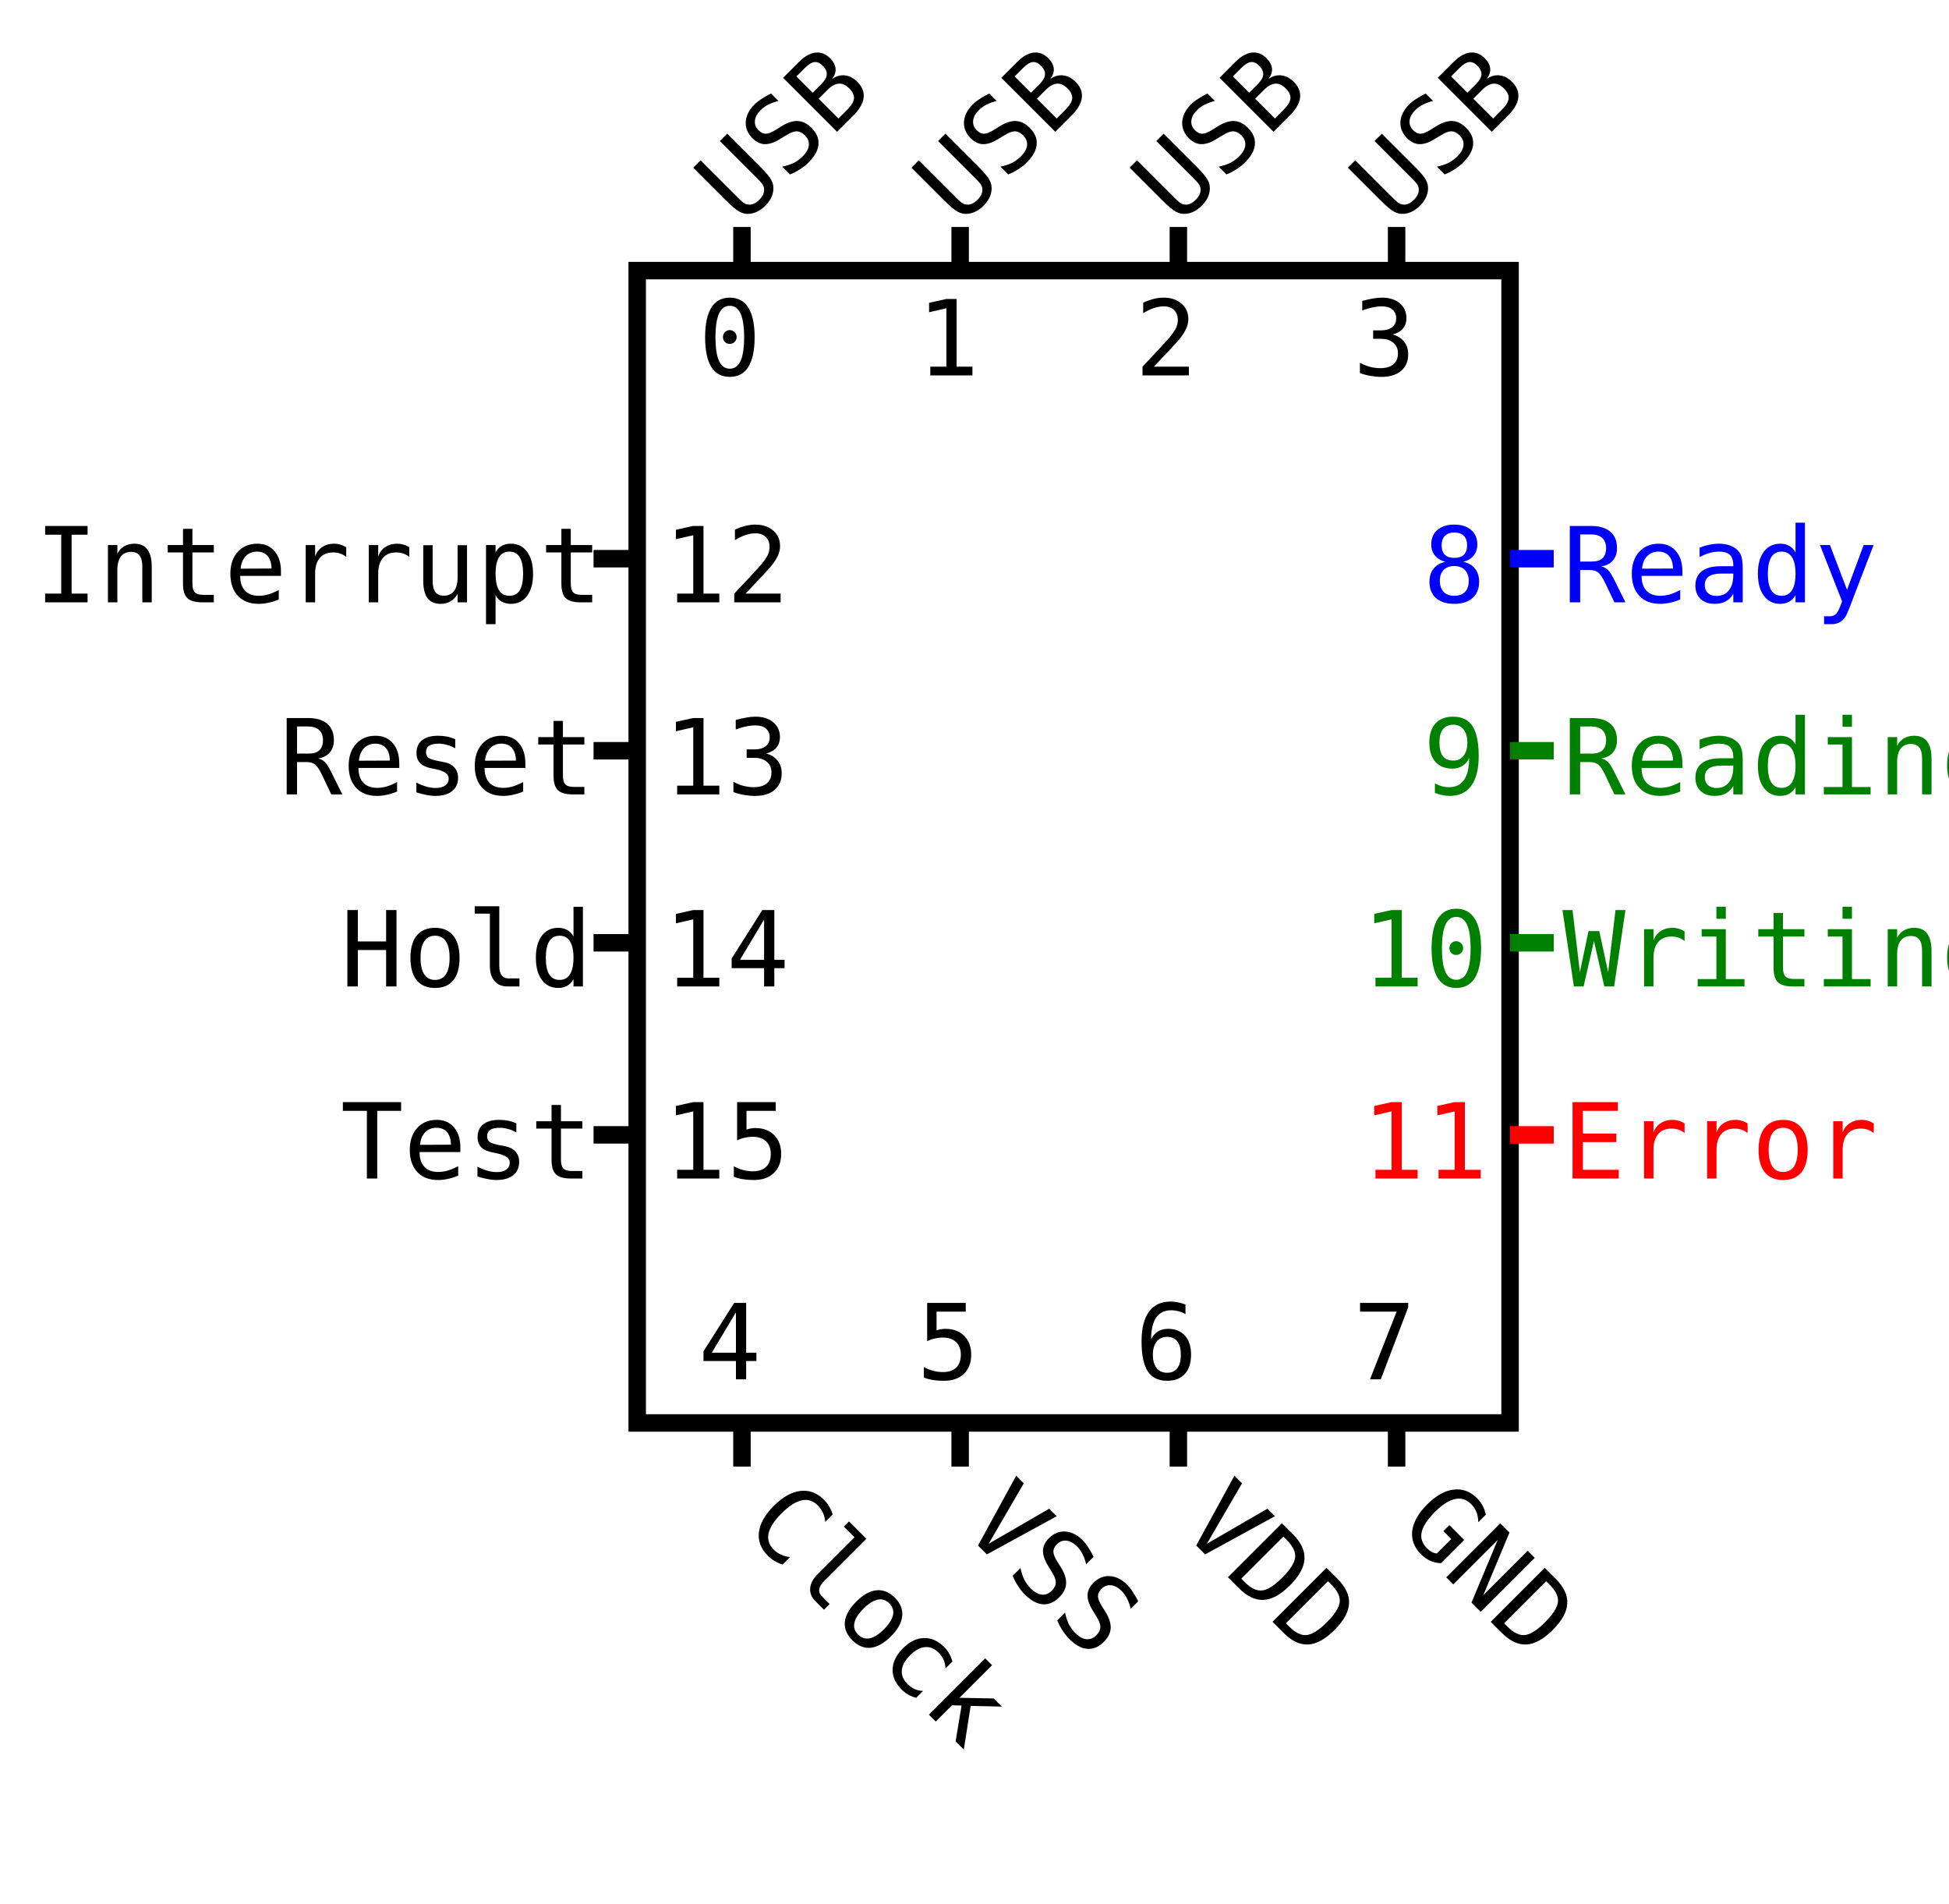
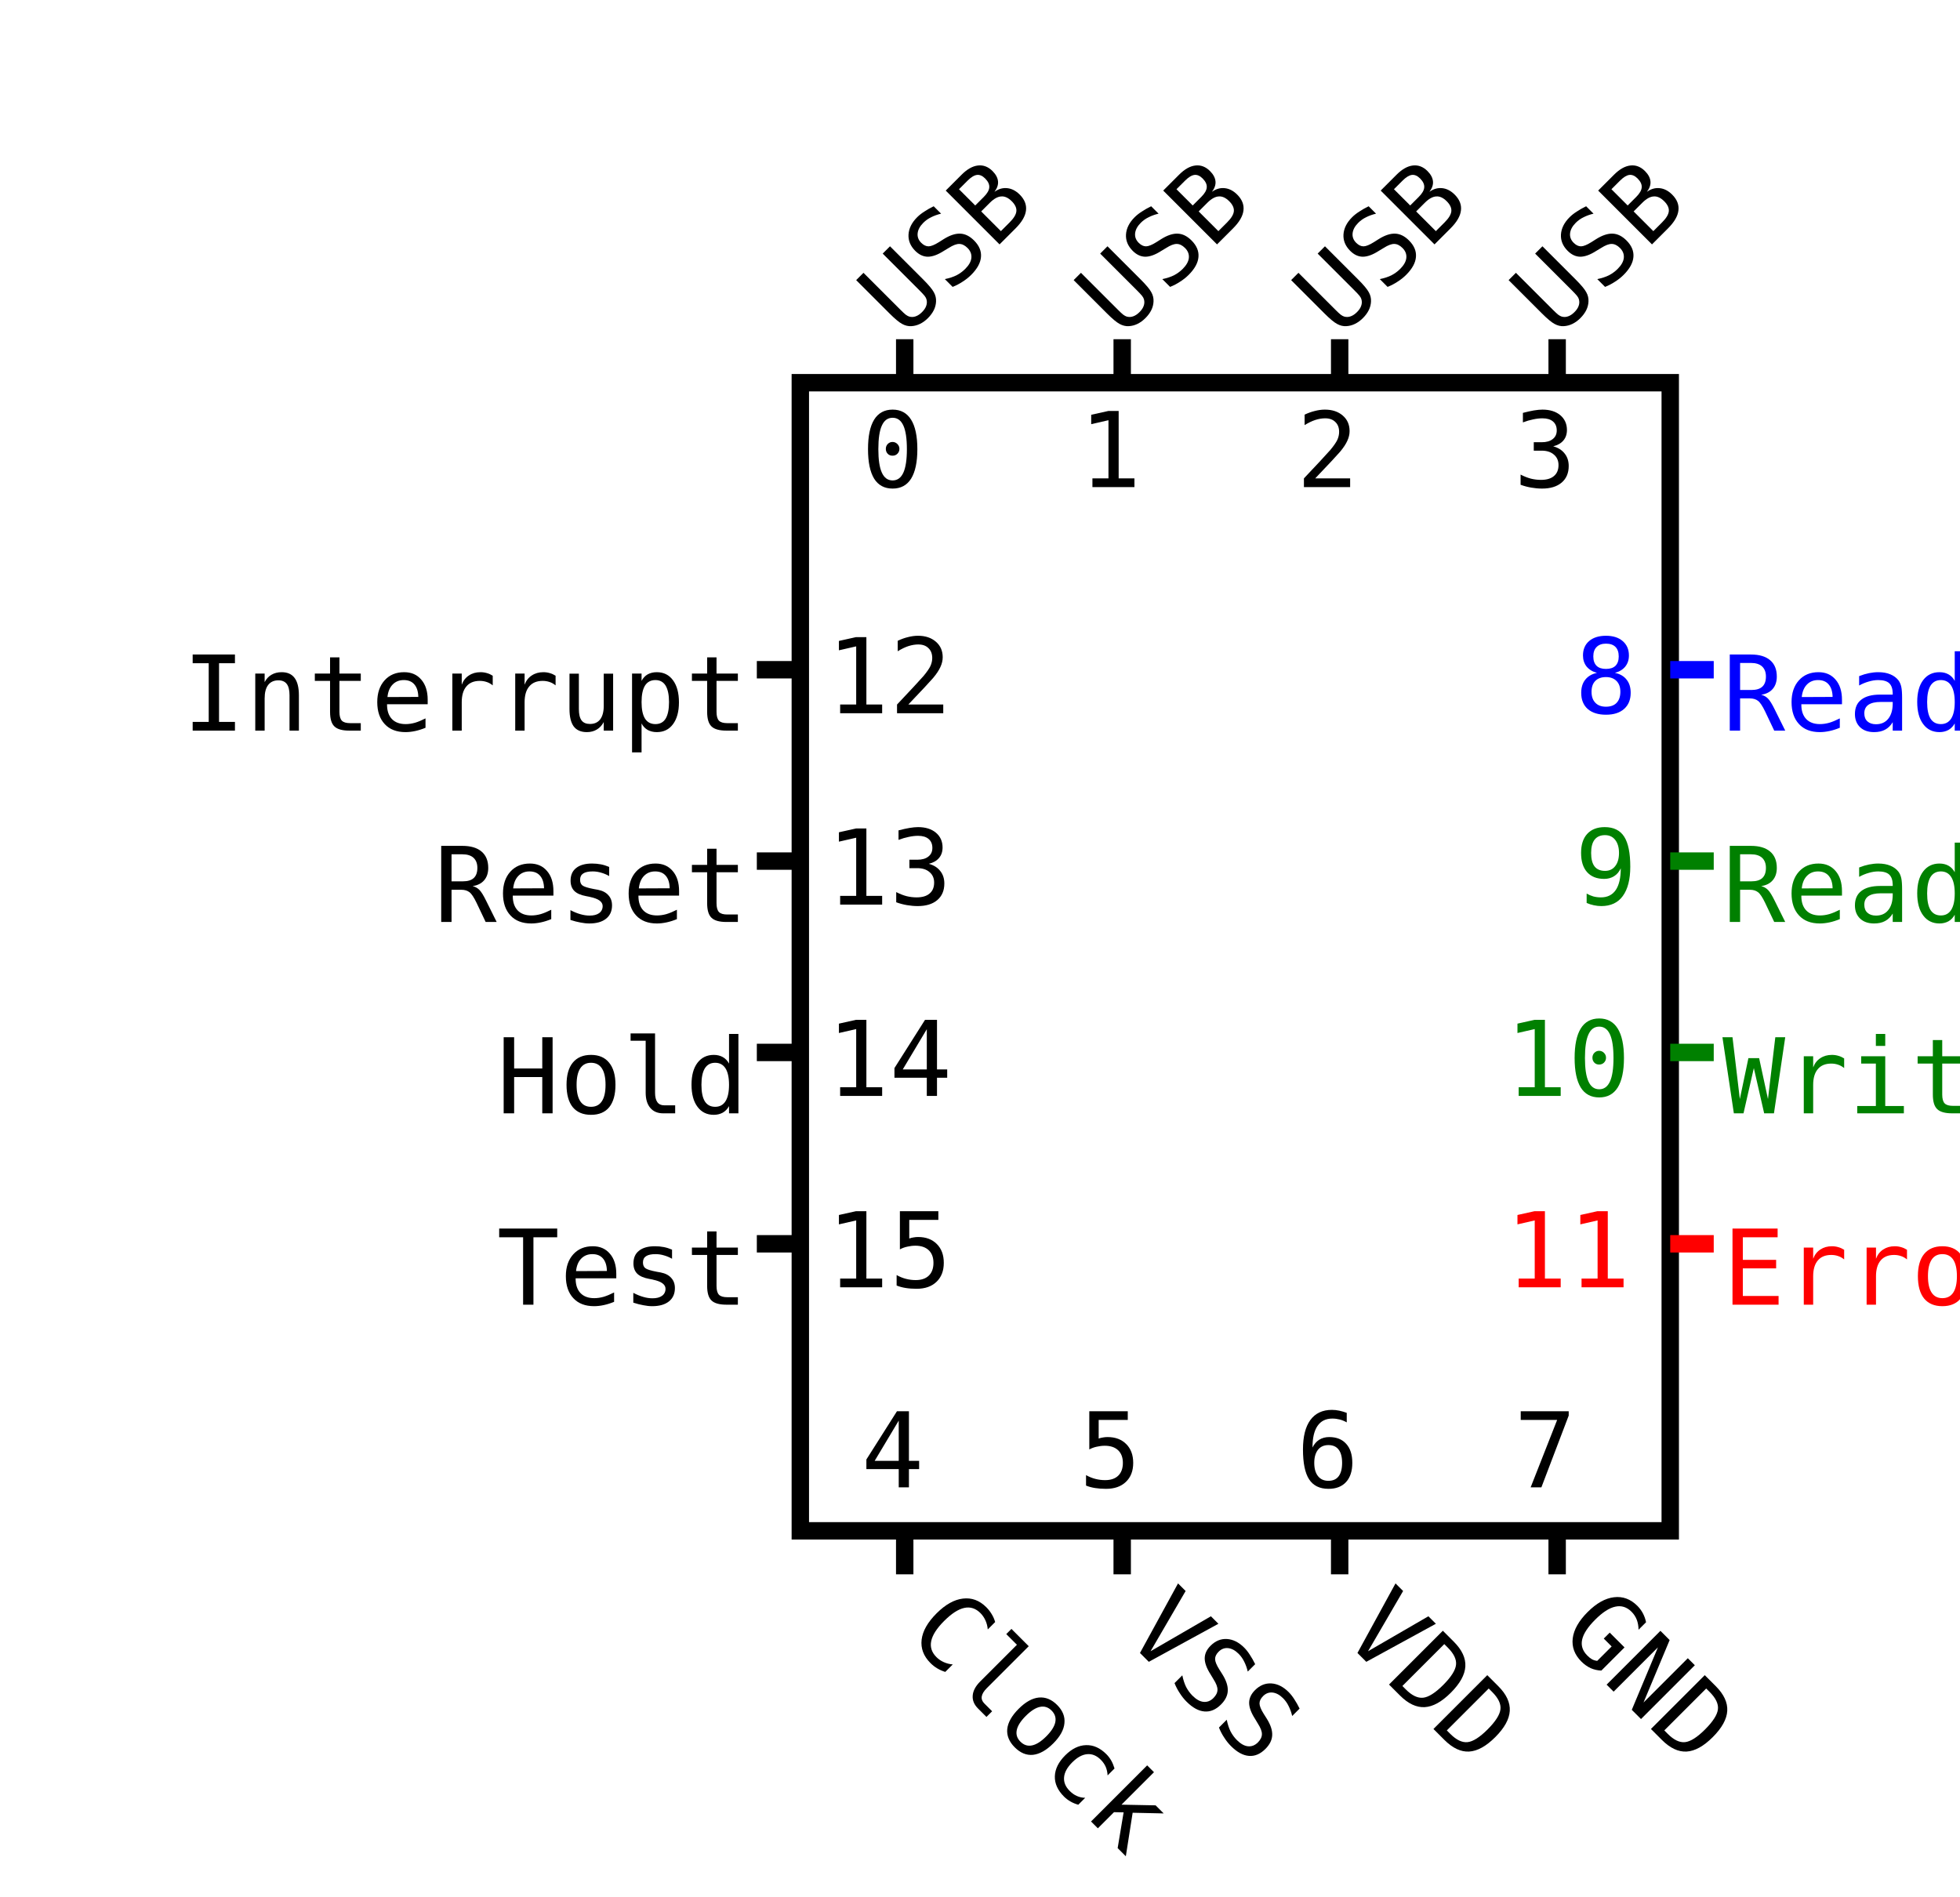
<svg xmlns="http://www.w3.org/2000/svg" version="1.1">
-   <rect x="73" y="31" width="100" height="132" fill="none" stroke-width="2" stroke="black" />
-   <line x1="85" y1="31" x2="85" y2="26" stroke="black" stroke-width="2" />
-   <text x="80" y="43" font-family="monospace" fill="black">0</text>
-   <text x="85" y="26" transform="rotate(-45 85 26)" font-family="monospace" fill="black">USB</text>
-   <line x1="110" y1="31" x2="110" y2="26" stroke="black" stroke-width="2" />
-   <text x="105" y="43" font-family="monospace" fill="black">1</text>
-   <text x="110" y="26" transform="rotate(-45 110 26)" font-family="monospace" fill="black">USB</text>
-   <line x1="135" y1="31" x2="135" y2="26" stroke="black" stroke-width="2" />
-   <text x="130" y="43" font-family="monospace" fill="black">2</text>
-   <text x="135" y="26" transform="rotate(-45 135 26)" font-family="monospace" fill="black">USB</text>
-   <line x1="160" y1="31" x2="160" y2="26" stroke="black" stroke-width="2" />
-   <text x="155" y="43" font-family="monospace" fill="black">3</text>
-   <text x="160" y="26" transform="rotate(-45 160 26)" font-family="monospace" fill="black">USB</text>
-   <line x1="85" y1="163" x2="85" y2="168" stroke="black" stroke-width="2" />
-   <text x="80" y="158" font-family="monospace" fill="black">4</text>
-   <text x="85" y="175" transform="rotate(45 85 175)" font-family="monospace" fill="black">Clock</text>
-   <line x1="110" y1="163" x2="110" y2="168" stroke="black" stroke-width="2" />
-   <text x="105" y="158" font-family="monospace" fill="black">5</text>
-   <text x="110" y="175" transform="rotate(45 110 175)" font-family="monospace" fill="black">VSS</text>
-   <line x1="135" y1="163" x2="135" y2="168" stroke="black" stroke-width="2" />
-   <text x="130" y="158" font-family="monospace" fill="black">6</text>
-   <text x="135" y="175" transform="rotate(45 135 175)" font-family="monospace" fill="black">VDD</text>
-   <line x1="160" y1="163" x2="160" y2="168" stroke="black" stroke-width="2" />
-   <text x="155" y="158" font-family="monospace" fill="black">7</text>
-   <text x="160" y="175" transform="rotate(45 160 175)" font-family="monospace" fill="black">GND</text>
-   <line x1="173" y1="64" x2="178" y2="64" stroke="blue" stroke-width="2" />
-   <text x="163" y="69" font-family="monospace" fill="blue">8</text>
-   <text x="179" y="69" transform="rotate(0 179 69)" font-family="monospace" fill="blue">Ready</text>
-   <line x1="173" y1="86" x2="178" y2="86" stroke="green" stroke-width="2" />
-   <text x="163" y="91" font-family="monospace" fill="green">9</text>
-   <text x="179" y="91" transform="rotate(0 179 91)" font-family="monospace" fill="green">Reading</text>
-   <line x1="173" y1="108" x2="178" y2="108" stroke="green" stroke-width="2" />
-   <text x="156" y="113" font-family="monospace" fill="green">10</text>
-   <text x="179" y="113" transform="rotate(0 179 113)" font-family="monospace" fill="green">Writing</text>
-   <line x1="173" y1="130" x2="178" y2="130" stroke="red" stroke-width="2" />
-   <text x="156" y="135" font-family="monospace" fill="red">11</text>
-   <text x="179" y="135" transform="rotate(0 179 135)" font-family="monospace" fill="red">Error</text>
-   <line x1="73" y1="64" x2="68" y2="64" stroke="black" stroke-width="2" />
-   <text x="76" y="69" font-family="monospace" fill="black">12</text>
-   <text x="4" y="69" transform="rotate(0 4 69)" font-family="monospace" fill="black" textLength="63">Interrupt</text>
-   <line x1="73" y1="86" x2="68" y2="86" stroke="black" stroke-width="2" />
-   <text x="76" y="91" font-family="monospace" fill="black">13</text>
-   <text x="32" y="91" transform="rotate(0 32 91)" font-family="monospace" fill="black" textLength="35">Reset</text>
-   <line x1="73" y1="108" x2="68" y2="108" stroke="black" stroke-width="2" />
-   <text x="76" y="113" font-family="monospace" fill="black">14</text>
-   <text x="39" y="113" transform="rotate(0 39 113)" font-family="monospace" fill="black" textLength="28">Hold</text>
-   <line x1="73" y1="130" x2="68" y2="130" stroke="black" stroke-width="2" />
-   <text x="76" y="135" font-family="monospace" fill="black">15</text>
-   <text x="39" y="135" transform="rotate(0 39 135)" font-family="monospace" fill="black" textLength="28">Test</text>
+   <rect x="92" y="44" width="100" height="132" fill="none" stroke-width="2" stroke="black" />
+   <line x1="104" y1="44" x2="104" y2="39" stroke="black" stroke-width="2" />
+   <text x="99" y="56" font-family="monospace" fill="black">0</text>
+   <text x="104" y="39" transform="rotate(-45 104 39)" font-family="monospace" fill="black">USB</text>
+   <line x1="129" y1="44" x2="129" y2="39" stroke="black" stroke-width="2" />
+   <text x="124" y="56" font-family="monospace" fill="black">1</text>
+   <text x="129" y="39" transform="rotate(-45 129 39)" font-family="monospace" fill="black">USB</text>
+   <line x1="154" y1="44" x2="154" y2="39" stroke="black" stroke-width="2" />
+   <text x="149" y="56" font-family="monospace" fill="black">2</text>
+   <text x="154" y="39" transform="rotate(-45 154 39)" font-family="monospace" fill="black">USB</text>
+   <line x1="179" y1="44" x2="179" y2="39" stroke="black" stroke-width="2" />
+   <text x="174" y="56" font-family="monospace" fill="black">3</text>
+   <text x="179" y="39" transform="rotate(-45 179 39)" font-family="monospace" fill="black">USB</text>
+   <line x1="104" y1="176" x2="104" y2="181" stroke="black" stroke-width="2" />
+   <text x="99" y="171" font-family="monospace" fill="black">4</text>
+   <text x="104" y="188" transform="rotate(45 104 188)" font-family="monospace" fill="black">Clock</text>
+   <line x1="129" y1="176" x2="129" y2="181" stroke="black" stroke-width="2" />
+   <text x="124" y="171" font-family="monospace" fill="black">5</text>
+   <text x="129" y="188" transform="rotate(45 129 188)" font-family="monospace" fill="black">VSS</text>
+   <line x1="154" y1="176" x2="154" y2="181" stroke="black" stroke-width="2" />
+   <text x="149" y="171" font-family="monospace" fill="black">6</text>
+   <text x="154" y="188" transform="rotate(45 154 188)" font-family="monospace" fill="black">VDD</text>
+   <line x1="179" y1="176" x2="179" y2="181" stroke="black" stroke-width="2" />
+   <text x="174" y="171" font-family="monospace" fill="black">7</text>
+   <text x="179" y="188" transform="rotate(45 179 188)" font-family="monospace" fill="black">GND</text>
+   <line x1="192" y1="77" x2="197" y2="77" stroke="blue" stroke-width="2" />
+   <text x="181" y="82" font-family="monospace" fill="blue">8</text>
+   <text x="198" y="84" transform="rotate(0 198 84)" font-family="monospace" fill="blue">Ready</text>
+   <line x1="192" y1="99" x2="197" y2="99" stroke="green" stroke-width="2" />
+   <text x="181" y="104" font-family="monospace" fill="green">9</text>
+   <text x="198" y="106" transform="rotate(0 198 106)" font-family="monospace" fill="green">Reading</text>
+   <line x1="192" y1="121" x2="197" y2="121" stroke="green" stroke-width="2" />
+   <text x="173" y="126" font-family="monospace" fill="green">10</text>
+   <text x="198" y="128" transform="rotate(0 198 128)" font-family="monospace" fill="green">Writing</text>
+   <line x1="192" y1="143" x2="197" y2="143" stroke="red" stroke-width="2" />
+   <text x="173" y="148" font-family="monospace" fill="red">11</text>
+   <text x="198" y="150" transform="rotate(0 198 150)" font-family="monospace" fill="red">Error</text>
+   <line x1="92" y1="77" x2="87" y2="77" stroke="black" stroke-width="2" />
+   <text x="95" y="82" font-family="monospace" fill="black">12</text>
+   <text x="86" y="84" transform="rotate(0 86 84)" font-family="monospace" fill="black" text-anchor="end">Interrupt</text>
+   <line x1="92" y1="99" x2="87" y2="99" stroke="black" stroke-width="2" />
+   <text x="95" y="104" font-family="monospace" fill="black">13</text>
+   <text x="86" y="106" transform="rotate(0 86 106)" font-family="monospace" fill="black" text-anchor="end">Reset</text>
+   <line x1="92" y1="121" x2="87" y2="121" stroke="black" stroke-width="2" />
+   <text x="95" y="126" font-family="monospace" fill="black">14</text>
+   <text x="86" y="128" transform="rotate(0 86 128)" font-family="monospace" fill="black" text-anchor="end">Hold</text>
+   <line x1="92" y1="143" x2="87" y2="143" stroke="black" stroke-width="2" />
+   <text x="95" y="148" font-family="monospace" fill="black">15</text>
+   <text x="86" y="150" transform="rotate(0 86 150)" font-family="monospace" fill="black" text-anchor="end">Test</text>
</svg>
